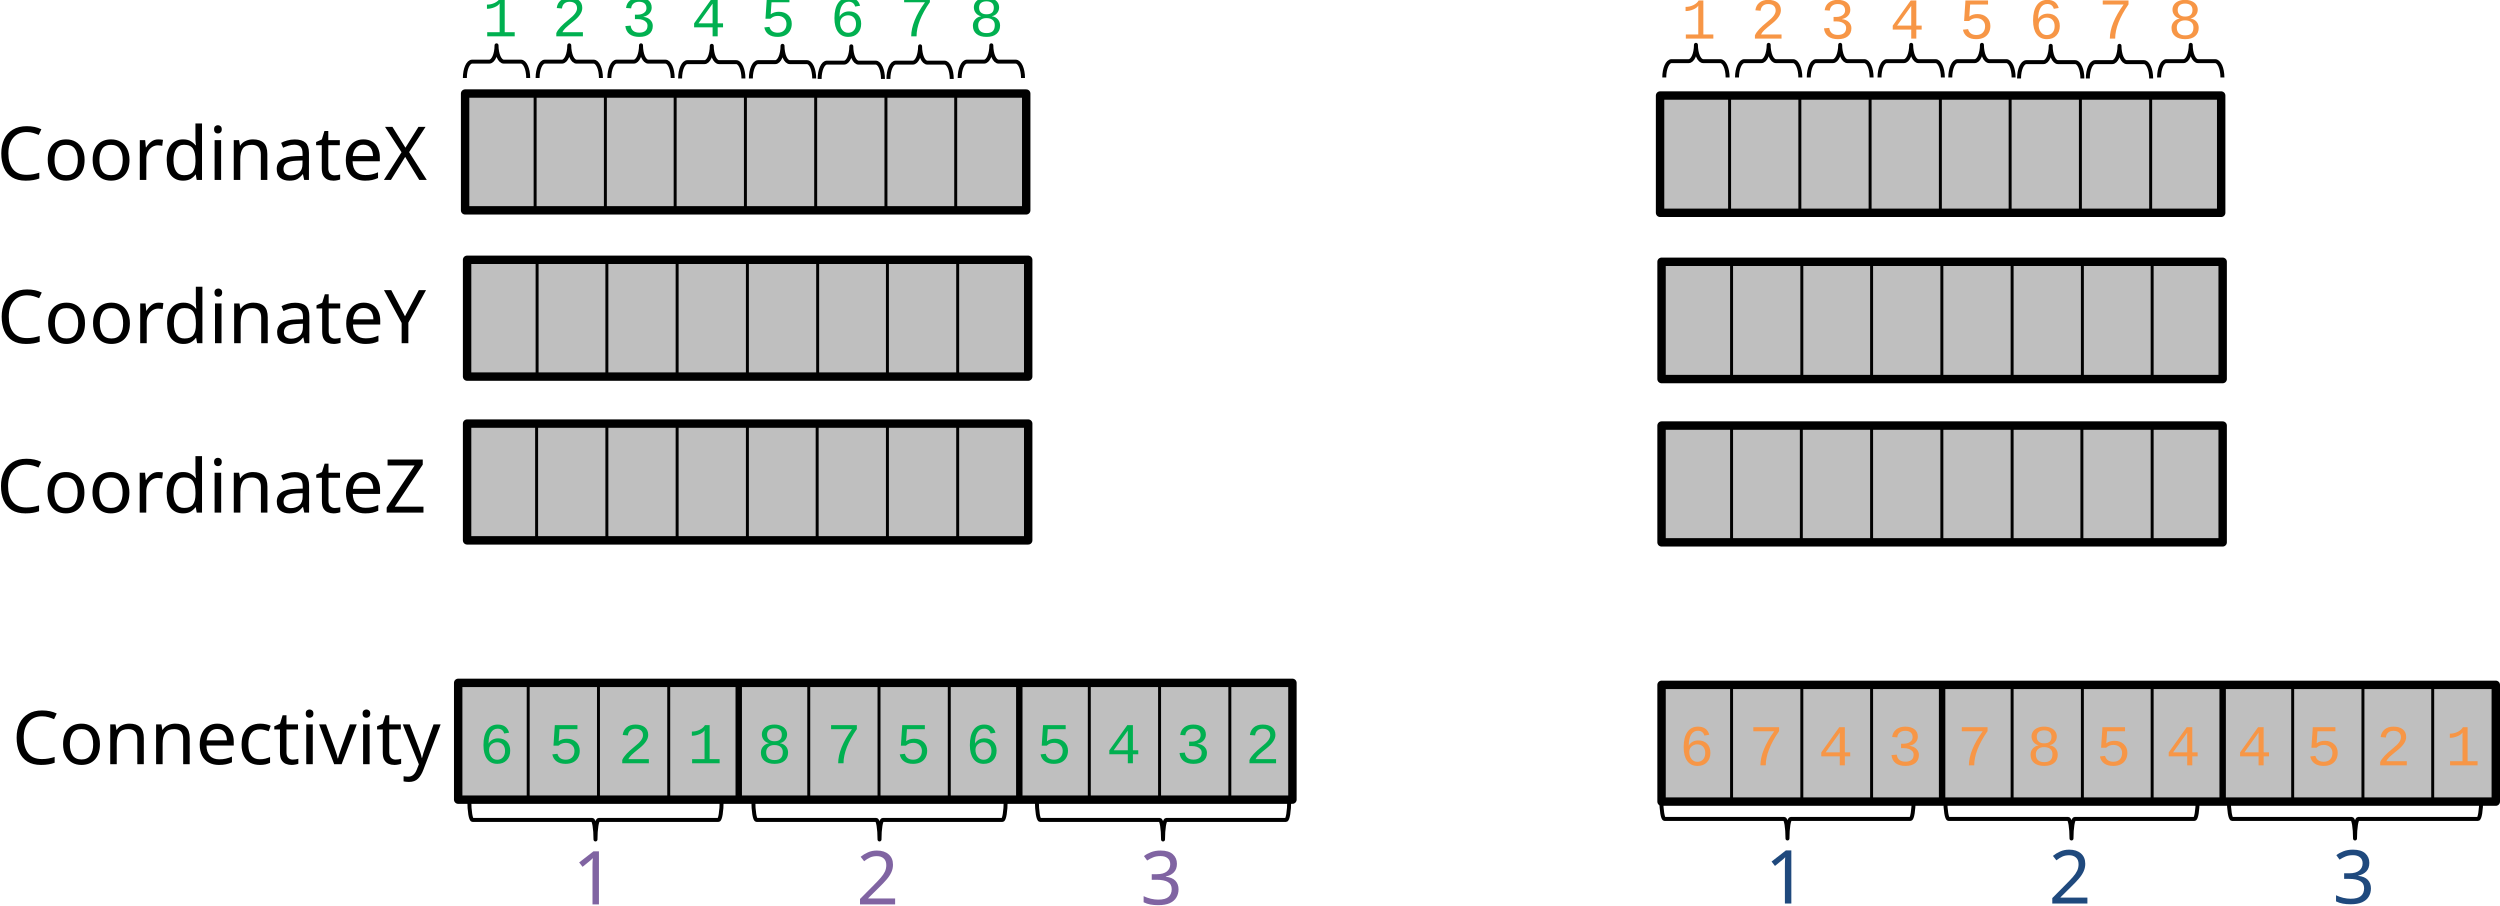
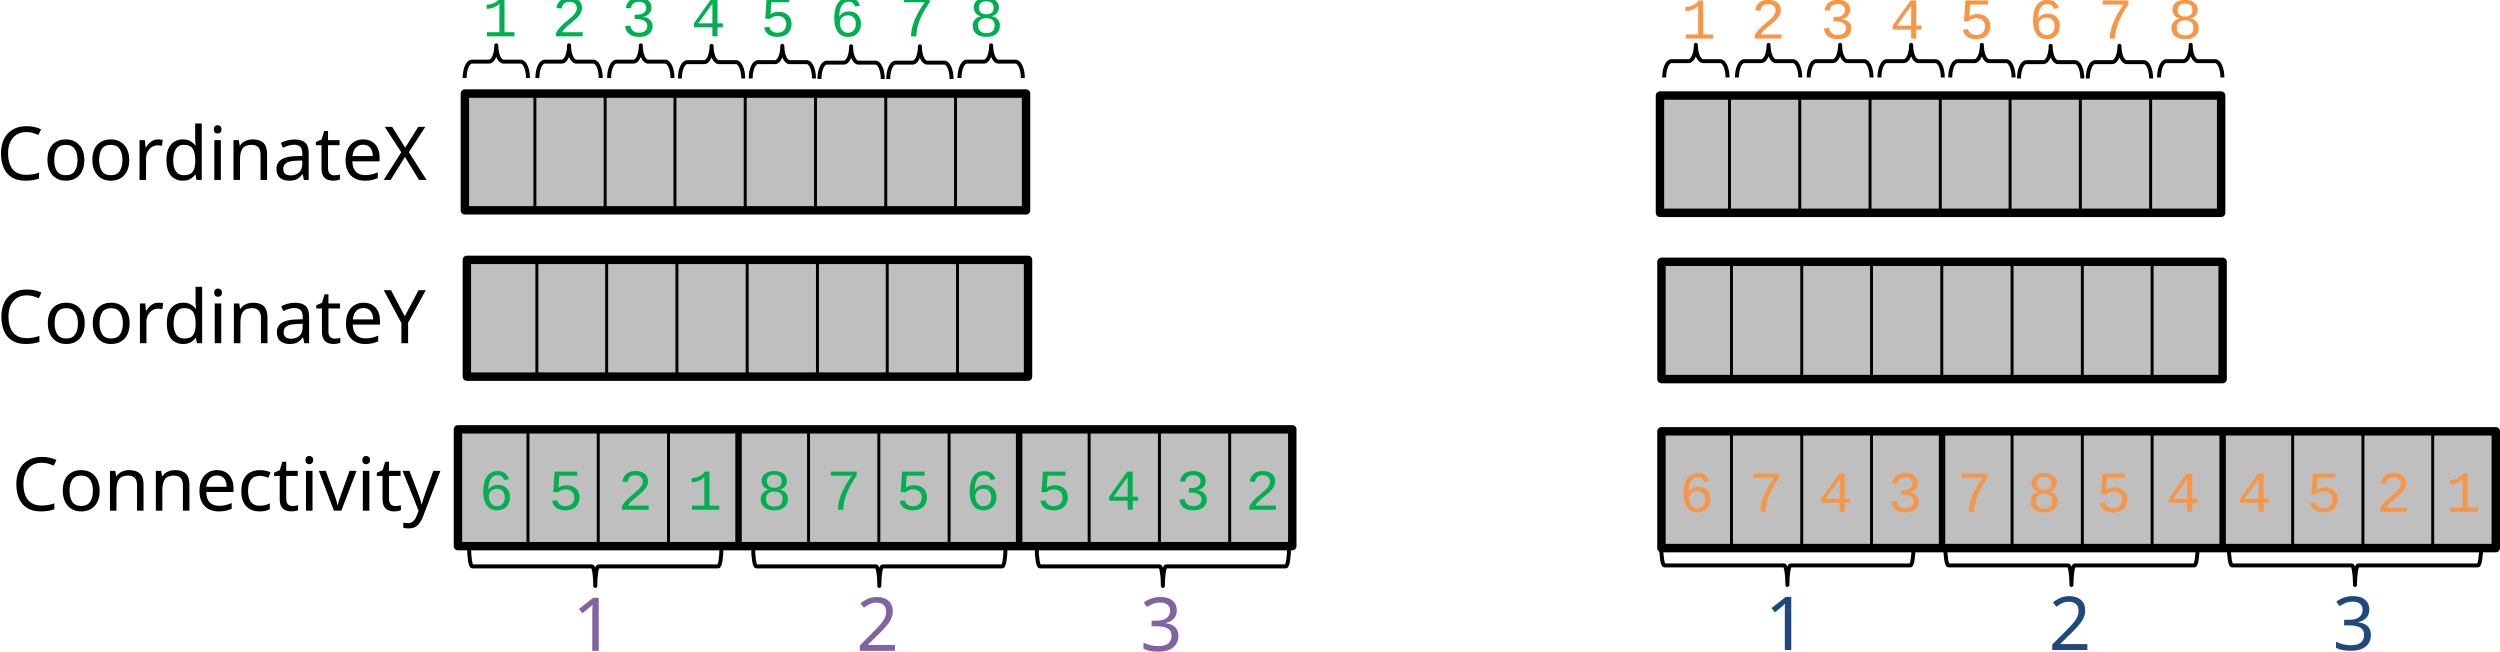
- <svg xmlns="http://www.w3.org/2000/svg" version="1.1" id="svg2" xml:space="preserve" width="808.398" height="292.667" viewBox="0 0 808.398 292.667">
+ <svg xmlns="http://www.w3.org/2000/svg" version="1.1" id="svg2" xml:space="preserve" width="808.303" height="210.667" viewBox="0 0 808.303 210.667">
  <defs id="defs6">
    <clipPath clipPathUnits="userSpaceOnUse" id="clipPath18">
      <path d="M 0,1.2207e-4 H 720 V 540 H 0 Z" id="path16" style="clip-rule:evenodd" />
    </clipPath>
    <clipPath clipPathUnits="userSpaceOnUse" id="clipPath74">
      <path d="M 1.0729e-5,0 H 720 V 540 H 1.0729e-5 Z" id="path72" style="clip-rule:evenodd" />
    </clipPath>
    <clipPath clipPathUnits="userSpaceOnUse" id="clipPath86">
      <path d="M 1.0729e-5,0 H 720 V 540 H 1.0729e-5 Z" id="path84" style="clip-rule:evenodd" />
    </clipPath>
    <clipPath clipPathUnits="userSpaceOnUse" id="clipPath98">
      <path d="M 1.0729e-5,0 H 720 V 540 H 1.0729e-5 Z" id="path96" style="clip-rule:evenodd" />
    </clipPath>
    <clipPath clipPathUnits="userSpaceOnUse" id="clipPath110">
      <path d="M 1.0729e-5,0 H 720 V 540 H 1.0729e-5 Z" id="path108" style="clip-rule:evenodd" />
    </clipPath>
    <clipPath clipPathUnits="userSpaceOnUse" id="clipPath248">
      <path d="M -3.49e-6,540 H 720 V 0 H -2.3175e-5" id="path246" style="clip-rule:evenodd" />
    </clipPath>
    <clipPath clipPathUnits="userSpaceOnUse" id="clipPath258">
      <path d="M 6.741e-6,540 H 720 V 0 H -1.2944e-5" id="path256" style="clip-rule:evenodd" />
    </clipPath>
    <clipPath clipPathUnits="userSpaceOnUse" id="clipPath268">
      <path d="M 6.587e-6,540 H 720 V 0 H -1.3098e-5" id="path266" style="clip-rule:evenodd" />
    </clipPath>
    <clipPath clipPathUnits="userSpaceOnUse" id="clipPath278">
      <path d="M 1.0729e-5,0 H 720 V 540 H 1.0729e-5 Z" id="path276" style="clip-rule:evenodd" />
    </clipPath>
    <clipPath clipPathUnits="userSpaceOnUse" id="clipPath290">
      <path d="M 1.0729e-5,0 H 720 V 540 H 1.0729e-5 Z" id="path288" style="clip-rule:evenodd" />
    </clipPath>
    <clipPath clipPathUnits="userSpaceOnUse" id="clipPath302">
      <path d="M 1.0729e-5,0 H 720 V 540 H 1.0729e-5 Z" id="path300" style="clip-rule:evenodd" />
    </clipPath>
    <clipPath clipPathUnits="userSpaceOnUse" id="clipPath314">
      <path d="M 2.0787e-5,540 H 720 V 0 H -1.8583e-5" id="path312" style="clip-rule:evenodd" />
    </clipPath>
    <clipPath clipPathUnits="userSpaceOnUse" id="clipPath324">
      <path d="M -3.0016e-5,540 H 720 V 0 H -6.9386e-5" id="path322" style="clip-rule:evenodd" />
    </clipPath>
    <clipPath clipPathUnits="userSpaceOnUse" id="clipPath334">
      <path d="M -1.4912e-5,540 H 720 V 0 H -5.4282e-5" id="path332" style="clip-rule:evenodd" />
    </clipPath>
    <clipPath clipPathUnits="userSpaceOnUse" id="clipPath344">
      <path d="M 1.0729e-5,0 H 720 V 540 H 1.0729e-5 Z" id="path342" style="clip-rule:evenodd" />
    </clipPath>
    <clipPath clipPathUnits="userSpaceOnUse" id="clipPath356">
      <path d="M 1.0729e-5,0 H 720 V 540 H 1.0729e-5 Z" id="path354" style="clip-rule:evenodd" />
    </clipPath>
    <clipPath clipPathUnits="userSpaceOnUse" id="clipPath368">
      <path d="M 1.0729e-5,0 H 720 V 540 H 1.0729e-5 Z" id="path366" style="clip-rule:evenodd" />
    </clipPath>
    <clipPath clipPathUnits="userSpaceOnUse" id="clipPath380">
      <path d="M 1.0729e-5,0 H 720 V 540 H 1.0729e-5 Z" id="path378" style="clip-rule:evenodd" />
    </clipPath>
    <clipPath clipPathUnits="userSpaceOnUse" id="clipPath392">
      <path d="M -5.405e-6,540 H 720 V 1.2207e-4 H -2.509e-5" id="path390" style="clip-rule:evenodd" />
    </clipPath>
    <clipPath clipPathUnits="userSpaceOnUse" id="clipPath402">
      <path d="M -4.646e-6,540 H 720 V 1.2207e-4 H -2.4331e-5" id="path400" style="clip-rule:evenodd" />
    </clipPath>
    <clipPath clipPathUnits="userSpaceOnUse" id="clipPath412">
      <path d="M 5.86e-6,540 H 720 V 1.2207e-4 H -1.3825e-5" id="path410" style="clip-rule:evenodd" />
    </clipPath>
    <clipPath clipPathUnits="userSpaceOnUse" id="clipPath422">
      <path d="M 1.0855e-5,540 H 720 V 1.2207e-4 H -8.83e-6" id="path420" style="clip-rule:evenodd" />
    </clipPath>
    <clipPath clipPathUnits="userSpaceOnUse" id="clipPath432">
      <path d="M 5.91e-7,540 H 720 V 1.2207e-4 H -1.9094e-5" id="path430" style="clip-rule:evenodd" />
    </clipPath>
    <clipPath clipPathUnits="userSpaceOnUse" id="clipPath442">
      <path d="M 9.821e-6,540 H 720 V 1.2207e-4 H -9.864e-6" id="path440" style="clip-rule:evenodd" />
    </clipPath>
    <clipPath clipPathUnits="userSpaceOnUse" id="clipPath452">
      <path d="M 3.792e-6,540 H 720 V 1.2207e-4 H -1.5894e-5" id="path450" style="clip-rule:evenodd" />
    </clipPath>
    <clipPath clipPathUnits="userSpaceOnUse" id="clipPath462">
      <path d="M 3.913e-6,540 H 720 V 1.2207e-4 H -1.5772e-5" id="path460" style="clip-rule:evenodd" />
    </clipPath>
    <clipPath clipPathUnits="userSpaceOnUse" id="clipPath472">
      <path d="M 2.2064e-5,540 H 720 V 1.2207e-4 H -1.7306e-5" id="path470" style="clip-rule:evenodd" />
    </clipPath>
    <clipPath clipPathUnits="userSpaceOnUse" id="clipPath482">
      <path d="M 7.565e-6,540 H 720 V 1.2207e-4 H -3.1805e-5" id="path480" style="clip-rule:evenodd" />
    </clipPath>
    <clipPath clipPathUnits="userSpaceOnUse" id="clipPath492">
      <path d="M 2.812e-6,540 H 720 V 1.2207e-4 H -3.6558e-5" id="path490" style="clip-rule:evenodd" />
    </clipPath>
    <clipPath clipPathUnits="userSpaceOnUse" id="clipPath502">
      <path d="M 7.807e-6,540 H 720 V 1.2207e-4 H -3.1563e-5" id="path500" style="clip-rule:evenodd" />
    </clipPath>
    <clipPath clipPathUnits="userSpaceOnUse" id="clipPath512">
      <path d="M -1.7716e-5,540 H 720 V 1.2207e-4 H -5.7086e-5" id="path510" style="clip-rule:evenodd" />
    </clipPath>
    <clipPath clipPathUnits="userSpaceOnUse" id="clipPath522">
      <path d="M -2.3745e-5,540 H 720 V 1.2207e-4 H -6.3115e-5" id="path520" style="clip-rule:evenodd" />
    </clipPath>
    <clipPath clipPathUnits="userSpaceOnUse" id="clipPath532">
      <path d="M -2.9774e-5,540 H 720 V 1.2207e-4 H -6.9144e-5" id="path530" style="clip-rule:evenodd" />
    </clipPath>
    <clipPath clipPathUnits="userSpaceOnUse" id="clipPath542">
      <path d="M 8.64e-7,540 H 720 V 1.2207e-4 H -3.8506e-5" id="path540" style="clip-rule:evenodd" />
    </clipPath>
    <clipPath clipPathUnits="userSpaceOnUse" id="clipPath552">
      <path d="M 1.0729e-5,0 H 720 V 540 H 1.0729e-5 Z" id="path550" style="clip-rule:evenodd" />
    </clipPath>
    <clipPath clipPathUnits="userSpaceOnUse" id="clipPath564">
      <path d="M 1.0729e-5,0 H 720 V 540 H 1.0729e-5 Z" id="path562" style="clip-rule:evenodd" />
    </clipPath>
    <clipPath clipPathUnits="userSpaceOnUse" id="clipPath576">
      <path d="M 1.0729e-5,0 H 720 V 540 H 1.0729e-5 Z" id="path574" style="clip-rule:evenodd" />
    </clipPath>
    <clipPath clipPathUnits="userSpaceOnUse" id="clipPath588">
      <path d="M 1.0729e-5,0 H 720 V 540 H 1.0729e-5 Z" id="path586" style="clip-rule:evenodd" />
    </clipPath>
    <clipPath clipPathUnits="userSpaceOnUse" id="clipPath600">
      <path d="M 1.0729e-5,0 H 720 V 540 H 1.0729e-5 Z" id="path598" style="clip-rule:evenodd" />
    </clipPath>
  </defs>
-   <g id="g10" transform="matrix(1.333333,0,0,-1.333333,-71.28223,369.0524)">
+   <g id="g10" transform="matrix(1.333333,0,0,-1.333333,-71.37672,369.0524)">
    <path d="M 166.26,225.78 H 302.34 V 254.1 H 166.26 Z" style="fill:#bfbfbf;fill-opacity:1;fill-rule:evenodd;stroke:none" id="path22" />
    <path d="M 166.26,225.78 H 302.34 V 254.1 H 166.26 Z" style="fill:none;stroke:#000000;stroke-width:2.04;stroke-linecap:butt;stroke-linejoin:round;stroke-miterlimit:10;stroke-dasharray:none;stroke-opacity:1" id="path24" />
    <path d="M 183.24,254.16 V 225.81" style="fill:none;stroke:#000000;stroke-width:0.72;stroke-linecap:butt;stroke-linejoin:round;stroke-miterlimit:10;stroke-dasharray:none;stroke-opacity:1" id="path26" />
    <path d="M 200.28,254.16 V 225.81" style="fill:none;stroke:#000000;stroke-width:0.72;stroke-linecap:butt;stroke-linejoin:round;stroke-miterlimit:10;stroke-dasharray:none;stroke-opacity:1" id="path28" />
    <path d="M 217.2,254.16 V 225.81" style="fill:none;stroke:#000000;stroke-width:0.72;stroke-linecap:butt;stroke-linejoin:round;stroke-miterlimit:10;stroke-dasharray:none;stroke-opacity:1" id="path30" />
    <path d="M 234.24,254.16 V 225.81" style="fill:none;stroke:#000000;stroke-width:0.72;stroke-linecap:butt;stroke-linejoin:round;stroke-miterlimit:10;stroke-dasharray:none;stroke-opacity:1" id="path32" />
    <path d="M 251.28,254.16 V 225.81" style="fill:none;stroke:#000000;stroke-width:0.72;stroke-linecap:butt;stroke-linejoin:round;stroke-miterlimit:10;stroke-dasharray:none;stroke-opacity:1" id="path34" />
    <path d="M 268.32,254.16 V 225.81" style="fill:none;stroke:#000000;stroke-width:0.72;stroke-linecap:butt;stroke-linejoin:round;stroke-miterlimit:10;stroke-dasharray:none;stroke-opacity:1" id="path36" />
    <path d="M 285.24,254.16 V 225.81" style="fill:none;stroke:#000000;stroke-width:0.72;stroke-linecap:butt;stroke-linejoin:round;stroke-miterlimit:10;stroke-dasharray:none;stroke-opacity:1" id="path38" />
    <path d="M 302.28,254.16 V 225.81" style="fill:none;stroke:#000000;stroke-width:0.72;stroke-linecap:butt;stroke-linejoin:round;stroke-miterlimit:10;stroke-dasharray:none;stroke-opacity:1" id="path40" />
-     <path d="M 164.58,82.86 H 366.9 v 28.32 H 164.58 Z" style="fill:#bfbfbf;fill-opacity:1;fill-rule:evenodd;stroke:none" id="path42" />
-     <path d="M 164.58,82.86 H 366.9 v 28.32 H 164.58 Z" style="fill:none;stroke:#000000;stroke-width:2.04;stroke-linecap:butt;stroke-linejoin:round;stroke-miterlimit:10;stroke-dasharray:none;stroke-opacity:1" id="path44" />
-     <path d="M 181.56,111.24 V 82.89" style="fill:none;stroke:#000000;stroke-width:0.72;stroke-linecap:butt;stroke-linejoin:round;stroke-miterlimit:10;stroke-dasharray:none;stroke-opacity:1" id="path46" />
-     <path d="M 198.6,111.24 V 82.89" style="fill:none;stroke:#000000;stroke-width:0.72;stroke-linecap:butt;stroke-linejoin:round;stroke-miterlimit:10;stroke-dasharray:none;stroke-opacity:1" id="path48" />
-     <path d="M 215.64,111.24 V 82.89" style="fill:none;stroke:#000000;stroke-width:0.72;stroke-linecap:butt;stroke-linejoin:round;stroke-miterlimit:10;stroke-dasharray:none;stroke-opacity:1" id="path50" />
-     <path d="M 232.62,111.18 V 82.83" style="fill:none;stroke:#000000;stroke-width:1.56;stroke-linecap:butt;stroke-linejoin:round;stroke-miterlimit:10;stroke-dasharray:none;stroke-opacity:1" id="path52" />
-     <path d="M 249.6,111.24 V 82.89" style="fill:none;stroke:#000000;stroke-width:0.72;stroke-linecap:butt;stroke-linejoin:round;stroke-miterlimit:10;stroke-dasharray:none;stroke-opacity:1" id="path54" />
-     <path d="M 266.64,111.24 V 82.89" style="fill:none;stroke:#000000;stroke-width:0.72;stroke-linecap:butt;stroke-linejoin:round;stroke-miterlimit:10;stroke-dasharray:none;stroke-opacity:1" id="path56" />
-     <path d="M 283.68,111.24 V 82.89" style="fill:none;stroke:#000000;stroke-width:0.72;stroke-linecap:butt;stroke-linejoin:round;stroke-miterlimit:10;stroke-dasharray:none;stroke-opacity:1" id="path58" />
-     <path d="M 300.66,111.18 V 82.83" style="fill:none;stroke:#000000;stroke-width:1.56;stroke-linecap:butt;stroke-linejoin:round;stroke-miterlimit:10;stroke-dasharray:none;stroke-opacity:1" id="path60" />
-     <path d="M 317.64,111.24 V 82.89" style="fill:none;stroke:#000000;stroke-width:0.72;stroke-linecap:butt;stroke-linejoin:round;stroke-miterlimit:10;stroke-dasharray:none;stroke-opacity:1" id="path62" />
-     <path d="M 334.68,111.24 V 82.89" style="fill:none;stroke:#000000;stroke-width:0.72;stroke-linecap:butt;stroke-linejoin:round;stroke-miterlimit:10;stroke-dasharray:none;stroke-opacity:1" id="path64" />
-     <path d="M 351.72,111.24 V 82.89" style="fill:none;stroke:#000000;stroke-width:0.72;stroke-linecap:butt;stroke-linejoin:round;stroke-miterlimit:10;stroke-dasharray:none;stroke-opacity:1" id="path66" />
+     <path d="M 164.58,144.36 H 366.9 v 28.32 H 164.58 Z" style="fill:#bfbfbf;fill-opacity:1;fill-rule:evenodd;stroke:none" id="path42" />
+     <path d="M 164.58,144.36 H 366.9 v 28.32 H 164.58 Z" style="fill:none;stroke:#000000;stroke-width:2.04;stroke-linecap:butt;stroke-linejoin:round;stroke-miterlimit:10;stroke-dasharray:none;stroke-opacity:1" id="path44" />
+     <path d="M 181.56,172.74 V 144.39" style="fill:none;stroke:#000000;stroke-width:0.72;stroke-linecap:butt;stroke-linejoin:round;stroke-miterlimit:10;stroke-dasharray:none;stroke-opacity:1" id="path46" />
+     <path d="M 198.6,172.74 V 144.39" style="fill:none;stroke:#000000;stroke-width:0.72;stroke-linecap:butt;stroke-linejoin:round;stroke-miterlimit:10;stroke-dasharray:none;stroke-opacity:1" id="path48" />
+     <path d="M 215.64,172.74 V 144.39" style="fill:none;stroke:#000000;stroke-width:0.72;stroke-linecap:butt;stroke-linejoin:round;stroke-miterlimit:10;stroke-dasharray:none;stroke-opacity:1" id="path50" />
+     <path d="M 232.62,172.68 V 144.33" style="fill:none;stroke:#000000;stroke-width:1.56;stroke-linecap:butt;stroke-linejoin:round;stroke-miterlimit:10;stroke-dasharray:none;stroke-opacity:1" id="path52" />
+     <path d="M 249.6,172.74 V 144.39" style="fill:none;stroke:#000000;stroke-width:0.72;stroke-linecap:butt;stroke-linejoin:round;stroke-miterlimit:10;stroke-dasharray:none;stroke-opacity:1" id="path54" />
+     <path d="M 266.64,172.74 V 144.39" style="fill:none;stroke:#000000;stroke-width:0.72;stroke-linecap:butt;stroke-linejoin:round;stroke-miterlimit:10;stroke-dasharray:none;stroke-opacity:1" id="path56" />
+     <path d="M 283.68,172.74 V 144.39" style="fill:none;stroke:#000000;stroke-width:0.72;stroke-linecap:butt;stroke-linejoin:round;stroke-miterlimit:10;stroke-dasharray:none;stroke-opacity:1" id="path58" />
+     <path d="M 300.66,172.68 V 144.33" style="fill:none;stroke:#000000;stroke-width:1.56;stroke-linecap:butt;stroke-linejoin:round;stroke-miterlimit:10;stroke-dasharray:none;stroke-opacity:1" id="path60" />
+     <path d="M 317.64,172.74 V 144.39" style="fill:none;stroke:#000000;stroke-width:0.72;stroke-linecap:butt;stroke-linejoin:round;stroke-miterlimit:10;stroke-dasharray:none;stroke-opacity:1" id="path62" />
+     <path d="M 334.68,172.74 V 144.39" style="fill:none;stroke:#000000;stroke-width:0.72;stroke-linecap:butt;stroke-linejoin:round;stroke-miterlimit:10;stroke-dasharray:none;stroke-opacity:1" id="path64" />
+     <path d="M 351.72,172.74 V 144.39" style="fill:none;stroke:#000000;stroke-width:0.72;stroke-linecap:butt;stroke-linejoin:round;stroke-miterlimit:10;stroke-dasharray:none;stroke-opacity:1" id="path66" />
    <g id="g68">
      <g id="g70" clip-path="url(#clipPath74)">
-         <text transform="matrix(1,0,0,-1,52.68,233.16)" style="font-variant:normal;font-weight:normal;font-size:18px;font-family:Calibri;-inkscape-font-specification:Calibri;writing-mode:lr-tb;fill:#000000;fill-opacity:1;fill-rule:nonzero;stroke:none" id="text78">
+         <text transform="matrix(1,0,0,-1,52.68,233.16)" style="font-variant:normal;font-weight:normal;font-size:18px;font-family:Calibri;-inkscape-font-specification:Calibri;writing-mode:lr-tb;fill:#000000;fill-opacity:1;fill-rule:nonzero;stroke:none" id="text78" y="0">
          <tspan x="0 9.594 19.08 28.566 34.56 44.01 48.15 57.6 66.114 71.874 80.838" y="0" id="tspan76">CoordinateX</tspan>
        </text>
      </g>
    </g>
    <g id="g80">
      <g id="g82" clip-path="url(#clipPath86)">
-         <text transform="matrix(1,0,0,-1,52.776,193.56)" style="font-variant:normal;font-weight:normal;font-size:18px;font-family:Calibri;-inkscape-font-specification:Calibri;writing-mode:lr-tb;fill:#000000;fill-opacity:1;fill-rule:nonzero;stroke:none" id="text90">
+         <text transform="matrix(1,0,0,-1,52.776,193.56)" style="font-variant:normal;font-weight:normal;font-size:18px;font-family:Calibri;-inkscape-font-specification:Calibri;writing-mode:lr-tb;fill:#000000;fill-opacity:1;fill-rule:nonzero;stroke:none" id="text90" y="0">
          <tspan x="0 9.594 19.08 28.566 34.56 44.01 48.15 57.6 66.114 71.874 80.838" y="0" id="tspan88">CoordinateY</tspan>
        </text>
      </g>
    </g>
-     <g id="g92">
-       <g id="g94" clip-path="url(#clipPath98)">
-         <text transform="matrix(1,0,0,-1,52.608,152.47)" style="font-variant:normal;font-weight:normal;font-size:18.024px;font-family:Calibri;-inkscape-font-specification:Calibri;writing-mode:lr-tb;fill:#000000;fill-opacity:1;fill-rule:nonzero;stroke:none" id="text102">
-           <tspan x="0 9.607 19.105 28.604 34.552 44.015 48.16 57.623 66.112 71.88 80.856" y="0" id="tspan100">CoordinateZ</tspan>
-         </text>
-       </g>
-     </g>
-     <g id="g104">
+     <g id="g104" transform="translate(0,61.5)">
      <g id="g106" clip-path="url(#clipPath110)">
-         <text transform="matrix(1,0,0,-1,56.4,91.464)" style="font-variant:normal;font-weight:normal;font-size:18px;font-family:Calibri;-inkscape-font-specification:Calibri;writing-mode:lr-tb;fill:#000000;fill-opacity:1;fill-rule:nonzero;stroke:none" id="text114">
+         <text transform="matrix(1,0,0,-1,56.4,91.464)" style="font-variant:normal;font-weight:normal;font-size:18px;font-family:Calibri;-inkscape-font-specification:Calibri;writing-mode:lr-tb;fill:#000000;fill-opacity:1;fill-rule:nonzero;stroke:none" id="text114" y="0">
          <tspan x="0 9.594 19.08 28.62 38.106 47.106 54.666 60.696 64.746 72.882 77.022 82.98" y="0" id="tspan112">Connectivity</tspan>
        </text>
      </g>
    </g>
    <path d="m 456.06,225.18 h 136.08 v 28.44 H 456.06 Z" style="fill:#bfbfbf;fill-opacity:1;fill-rule:evenodd;stroke:none" id="path116" />
    <path d="m 456.06,225.18 h 136.08 v 28.44 H 456.06 Z" style="fill:none;stroke:#000000;stroke-width:2.04;stroke-linecap:butt;stroke-linejoin:round;stroke-miterlimit:10;stroke-dasharray:none;stroke-opacity:1" id="path118" />
    <path d="M 472.92,253.68 V 225.33" style="fill:none;stroke:#000000;stroke-width:0.72;stroke-linecap:butt;stroke-linejoin:round;stroke-miterlimit:10;stroke-dasharray:none;stroke-opacity:1" id="path120" />
    <path d="M 489.96,253.68 V 225.33" style="fill:none;stroke:#000000;stroke-width:0.72;stroke-linecap:butt;stroke-linejoin:round;stroke-miterlimit:10;stroke-dasharray:none;stroke-opacity:1" id="path122" />
    <path d="M 507,253.68 V 225.33" style="fill:none;stroke:#000000;stroke-width:0.72;stroke-linecap:butt;stroke-linejoin:round;stroke-miterlimit:10;stroke-dasharray:none;stroke-opacity:1" id="path124" />
    <path d="M 524.04,253.68 V 225.33" style="fill:none;stroke:#000000;stroke-width:0.72;stroke-linecap:butt;stroke-linejoin:round;stroke-miterlimit:10;stroke-dasharray:none;stroke-opacity:1" id="path126" />
    <path d="M 540.96,253.68 V 225.33" style="fill:none;stroke:#000000;stroke-width:0.72;stroke-linecap:butt;stroke-linejoin:round;stroke-miterlimit:10;stroke-dasharray:none;stroke-opacity:1" id="path128" />
    <path d="M 558,253.68 V 225.33" style="fill:none;stroke:#000000;stroke-width:0.72;stroke-linecap:butt;stroke-linejoin:round;stroke-miterlimit:10;stroke-dasharray:none;stroke-opacity:1" id="path130" />
    <path d="M 575.04,253.68 V 225.33" style="fill:none;stroke:#000000;stroke-width:0.72;stroke-linecap:butt;stroke-linejoin:round;stroke-miterlimit:10;stroke-dasharray:none;stroke-opacity:1" id="path132" />
    <path d="M 592.08,253.68 V 225.33" style="fill:none;stroke:#000000;stroke-width:0.72;stroke-linecap:butt;stroke-linejoin:round;stroke-miterlimit:10;stroke-dasharray:none;stroke-opacity:1" id="path134" />
    <path d="m 166.74,185.46 h 136.08 v 28.32 H 166.74 Z" style="fill:#bfbfbf;fill-opacity:1;fill-rule:evenodd;stroke:none" id="path136" />
    <path d="m 166.74,185.46 h 136.08 v 28.32 H 166.74 Z" style="fill:none;stroke:#000000;stroke-width:2.04;stroke-linecap:butt;stroke-linejoin:round;stroke-miterlimit:10;stroke-dasharray:none;stroke-opacity:1" id="path138" />
    <path d="M 183.72,213.84 V 185.49" style="fill:none;stroke:#000000;stroke-width:0.72;stroke-linecap:butt;stroke-linejoin:round;stroke-miterlimit:10;stroke-dasharray:none;stroke-opacity:1" id="path140" />
    <path d="M 200.64,213.84 V 185.49" style="fill:none;stroke:#000000;stroke-width:0.72;stroke-linecap:butt;stroke-linejoin:round;stroke-miterlimit:10;stroke-dasharray:none;stroke-opacity:1" id="path142" />
    <path d="M 217.68,213.84 V 185.49" style="fill:none;stroke:#000000;stroke-width:0.72;stroke-linecap:butt;stroke-linejoin:round;stroke-miterlimit:10;stroke-dasharray:none;stroke-opacity:1" id="path144" />
    <path d="M 234.72,213.84 V 185.49" style="fill:none;stroke:#000000;stroke-width:0.72;stroke-linecap:butt;stroke-linejoin:round;stroke-miterlimit:10;stroke-dasharray:none;stroke-opacity:1" id="path146" />
    <path d="M 251.76,213.84 V 185.49" style="fill:none;stroke:#000000;stroke-width:0.72;stroke-linecap:butt;stroke-linejoin:round;stroke-miterlimit:10;stroke-dasharray:none;stroke-opacity:1" id="path148" />
    <path d="M 268.68,213.84 V 185.49" style="fill:none;stroke:#000000;stroke-width:0.72;stroke-linecap:butt;stroke-linejoin:round;stroke-miterlimit:10;stroke-dasharray:none;stroke-opacity:1" id="path150" />
    <path d="M 285.72,213.84 V 185.49" style="fill:none;stroke:#000000;stroke-width:0.72;stroke-linecap:butt;stroke-linejoin:round;stroke-miterlimit:10;stroke-dasharray:none;stroke-opacity:1" id="path152" />
    <path d="M 302.76,213.84 V 185.49" style="fill:none;stroke:#000000;stroke-width:0.72;stroke-linecap:butt;stroke-linejoin:round;stroke-miterlimit:10;stroke-dasharray:none;stroke-opacity:1" id="path154" />
    <path d="M 456.42,184.86 H 592.5 V 213.3 H 456.42 Z" style="fill:#bfbfbf;fill-opacity:1;fill-rule:evenodd;stroke:none" id="path156" />
    <path d="M 456.42,184.86 H 592.5 V 213.3 H 456.42 Z" style="fill:none;stroke:#000000;stroke-width:2.04;stroke-linecap:butt;stroke-linejoin:round;stroke-miterlimit:10;stroke-dasharray:none;stroke-opacity:1" id="path158" />
    <path d="M 473.4,213.36 V 185.01" style="fill:none;stroke:#000000;stroke-width:0.72;stroke-linecap:butt;stroke-linejoin:round;stroke-miterlimit:10;stroke-dasharray:none;stroke-opacity:1" id="path160" />
    <path d="M 490.44,213.36 V 185.01" style="fill:none;stroke:#000000;stroke-width:0.72;stroke-linecap:butt;stroke-linejoin:round;stroke-miterlimit:10;stroke-dasharray:none;stroke-opacity:1" id="path162" />
    <path d="M 507.36,213.36 V 185.01" style="fill:none;stroke:#000000;stroke-width:0.72;stroke-linecap:butt;stroke-linejoin:round;stroke-miterlimit:10;stroke-dasharray:none;stroke-opacity:1" id="path164" />
    <path d="M 524.4,213.36 V 185.01" style="fill:none;stroke:#000000;stroke-width:0.72;stroke-linecap:butt;stroke-linejoin:round;stroke-miterlimit:10;stroke-dasharray:none;stroke-opacity:1" id="path166" />
    <path d="M 541.44,213.36 V 185.01" style="fill:none;stroke:#000000;stroke-width:0.72;stroke-linecap:butt;stroke-linejoin:round;stroke-miterlimit:10;stroke-dasharray:none;stroke-opacity:1" id="path168" />
    <path d="M 558.48,213.36 V 185.01" style="fill:none;stroke:#000000;stroke-width:0.72;stroke-linecap:butt;stroke-linejoin:round;stroke-miterlimit:10;stroke-dasharray:none;stroke-opacity:1" id="path170" />
    <path d="M 575.4,213.36 V 185.01" style="fill:none;stroke:#000000;stroke-width:0.72;stroke-linecap:butt;stroke-linejoin:round;stroke-miterlimit:10;stroke-dasharray:none;stroke-opacity:1" id="path172" />
    <path d="M 592.44,213.36 V 185.01" style="fill:none;stroke:#000000;stroke-width:0.72;stroke-linecap:butt;stroke-linejoin:round;stroke-miterlimit:10;stroke-dasharray:none;stroke-opacity:1" id="path174" />
-     <path d="m 166.74,145.74 h 136.08 v 28.32 H 166.74 Z" style="fill:#bfbfbf;fill-opacity:1;fill-rule:evenodd;stroke:none" id="path176" />
-     <path d="m 166.74,145.74 h 136.08 v 28.32 H 166.74 Z" style="fill:none;stroke:#000000;stroke-width:2.04;stroke-linecap:butt;stroke-linejoin:round;stroke-miterlimit:10;stroke-dasharray:none;stroke-opacity:1" id="path178" />
-     <path d="M 183.6,174.12 V 145.77" style="fill:none;stroke:#000000;stroke-width:0.72;stroke-linecap:butt;stroke-linejoin:round;stroke-miterlimit:10;stroke-dasharray:none;stroke-opacity:1" id="path180" />
-     <path d="M 200.64,174.12 V 145.77" style="fill:none;stroke:#000000;stroke-width:0.72;stroke-linecap:butt;stroke-linejoin:round;stroke-miterlimit:10;stroke-dasharray:none;stroke-opacity:1" id="path182" />
-     <path d="M 217.68,174.12 V 145.77" style="fill:none;stroke:#000000;stroke-width:0.72;stroke-linecap:butt;stroke-linejoin:round;stroke-miterlimit:10;stroke-dasharray:none;stroke-opacity:1" id="path184" />
-     <path d="M 234.72,174.12 V 145.77" style="fill:none;stroke:#000000;stroke-width:0.72;stroke-linecap:butt;stroke-linejoin:round;stroke-miterlimit:10;stroke-dasharray:none;stroke-opacity:1" id="path186" />
-     <path d="M 251.64,174.12 V 145.77" style="fill:none;stroke:#000000;stroke-width:0.72;stroke-linecap:butt;stroke-linejoin:round;stroke-miterlimit:10;stroke-dasharray:none;stroke-opacity:1" id="path188" />
-     <path d="M 268.68,174.12 V 145.77" style="fill:none;stroke:#000000;stroke-width:0.72;stroke-linecap:butt;stroke-linejoin:round;stroke-miterlimit:10;stroke-dasharray:none;stroke-opacity:1" id="path190" />
-     <path d="M 285.72,174.12 V 145.77" style="fill:none;stroke:#000000;stroke-width:0.72;stroke-linecap:butt;stroke-linejoin:round;stroke-miterlimit:10;stroke-dasharray:none;stroke-opacity:1" id="path192" />
-     <path d="M 302.76,174.12 V 145.77" style="fill:none;stroke:#000000;stroke-width:0.72;stroke-linecap:butt;stroke-linejoin:round;stroke-miterlimit:10;stroke-dasharray:none;stroke-opacity:1" id="path194" />
-     <path d="M 456.42,145.26 H 592.5 v 28.32 H 456.42 Z" style="fill:#bfbfbf;fill-opacity:1;fill-rule:evenodd;stroke:none" id="path196" />
-     <path d="M 456.42,145.26 H 592.5 v 28.32 H 456.42 Z" style="fill:none;stroke:#000000;stroke-width:2.04;stroke-linecap:butt;stroke-linejoin:round;stroke-miterlimit:10;stroke-dasharray:none;stroke-opacity:1" id="path198" />
-     <path d="M 473.4,173.64 V 145.29" style="fill:none;stroke:#000000;stroke-width:0.72;stroke-linecap:butt;stroke-linejoin:round;stroke-miterlimit:10;stroke-dasharray:none;stroke-opacity:1" id="path200" />
-     <path d="M 490.32,173.64 V 145.29" style="fill:none;stroke:#000000;stroke-width:0.72;stroke-linecap:butt;stroke-linejoin:round;stroke-miterlimit:10;stroke-dasharray:none;stroke-opacity:1" id="path202" />
-     <path d="M 507.36,173.64 V 145.29" style="fill:none;stroke:#000000;stroke-width:0.72;stroke-linecap:butt;stroke-linejoin:round;stroke-miterlimit:10;stroke-dasharray:none;stroke-opacity:1" id="path204" />
-     <path d="M 524.4,173.64 V 145.29" style="fill:none;stroke:#000000;stroke-width:0.72;stroke-linecap:butt;stroke-linejoin:round;stroke-miterlimit:10;stroke-dasharray:none;stroke-opacity:1" id="path206" />
-     <path d="M 541.44,173.64 V 145.29" style="fill:none;stroke:#000000;stroke-width:0.72;stroke-linecap:butt;stroke-linejoin:round;stroke-miterlimit:10;stroke-dasharray:none;stroke-opacity:1" id="path208" />
-     <path d="M 558.36,173.64 V 145.29" style="fill:none;stroke:#000000;stroke-width:0.72;stroke-linecap:butt;stroke-linejoin:round;stroke-miterlimit:10;stroke-dasharray:none;stroke-opacity:1" id="path210" />
-     <path d="M 575.4,173.64 V 145.29" style="fill:none;stroke:#000000;stroke-width:0.72;stroke-linecap:butt;stroke-linejoin:round;stroke-miterlimit:10;stroke-dasharray:none;stroke-opacity:1" id="path212" />
-     <path d="M 592.44,173.64 V 145.29" style="fill:none;stroke:#000000;stroke-width:0.72;stroke-linecap:butt;stroke-linejoin:round;stroke-miterlimit:10;stroke-dasharray:none;stroke-opacity:1" id="path214" />
-     <path d="M 456.42,82.38 H 658.74 V 110.7 H 456.42 Z" style="fill:#bfbfbf;fill-opacity:1;fill-rule:evenodd;stroke:none" id="path216" />
-     <path d="M 456.42,82.38 H 658.74 V 110.7 H 456.42 Z" style="fill:none;stroke:#000000;stroke-width:2.04;stroke-linecap:butt;stroke-linejoin:round;stroke-miterlimit:10;stroke-dasharray:none;stroke-opacity:1" id="path218" />
-     <path d="M 473.4,110.76 V 82.41" style="fill:none;stroke:#000000;stroke-width:0.72;stroke-linecap:butt;stroke-linejoin:round;stroke-miterlimit:10;stroke-dasharray:none;stroke-opacity:1" id="path220" />
-     <path d="M 490.44,110.76 V 82.41" style="fill:none;stroke:#000000;stroke-width:0.72;stroke-linecap:butt;stroke-linejoin:round;stroke-miterlimit:10;stroke-dasharray:none;stroke-opacity:1" id="path222" />
-     <path d="M 507.36,110.76 V 82.41" style="fill:none;stroke:#000000;stroke-width:0.72;stroke-linecap:butt;stroke-linejoin:round;stroke-miterlimit:10;stroke-dasharray:none;stroke-opacity:1" id="path224" />
-     <path d="M 524.46,110.7 V 82.35" style="fill:none;stroke:#000000;stroke-width:1.56;stroke-linecap:butt;stroke-linejoin:round;stroke-miterlimit:10;stroke-dasharray:none;stroke-opacity:1" id="path226" />
-     <path d="M 541.44,110.76 V 82.41" style="fill:none;stroke:#000000;stroke-width:0.72;stroke-linecap:butt;stroke-linejoin:round;stroke-miterlimit:10;stroke-dasharray:none;stroke-opacity:1" id="path228" />
-     <path d="M 558.48,110.76 V 82.41" style="fill:none;stroke:#000000;stroke-width:0.72;stroke-linecap:butt;stroke-linejoin:round;stroke-miterlimit:10;stroke-dasharray:none;stroke-opacity:1" id="path230" />
-     <path d="M 575.4,110.76 V 82.41" style="fill:none;stroke:#000000;stroke-width:0.72;stroke-linecap:butt;stroke-linejoin:round;stroke-miterlimit:10;stroke-dasharray:none;stroke-opacity:1" id="path232" />
-     <path d="M 592.5,110.7 V 82.35" style="fill:none;stroke:#000000;stroke-width:1.56;stroke-linecap:butt;stroke-linejoin:round;stroke-miterlimit:10;stroke-dasharray:none;stroke-opacity:1" id="path234" />
-     <path d="M 609.48,110.76 V 82.41" style="fill:none;stroke:#000000;stroke-width:0.72;stroke-linecap:butt;stroke-linejoin:round;stroke-miterlimit:10;stroke-dasharray:none;stroke-opacity:1" id="path236" />
-     <path d="M 626.52,110.76 V 82.41" style="fill:none;stroke:#000000;stroke-width:0.72;stroke-linecap:butt;stroke-linejoin:round;stroke-miterlimit:10;stroke-dasharray:none;stroke-opacity:1" id="path238" />
-     <path d="M 643.44,110.76 V 82.41" style="fill:none;stroke:#000000;stroke-width:0.72;stroke-linecap:butt;stroke-linejoin:round;stroke-miterlimit:10;stroke-dasharray:none;stroke-opacity:1" id="path240" />
-     <g id="g242">
+     <path d="M 456.42,143.88 H 658.74 V 172.2 H 456.42 Z" style="fill:#bfbfbf;fill-opacity:1;fill-rule:evenodd;stroke:none" id="path216" />
+     <path d="M 456.42,143.88 H 658.74 V 172.2 H 456.42 Z" style="fill:none;stroke:#000000;stroke-width:2.04;stroke-linecap:butt;stroke-linejoin:round;stroke-miterlimit:10;stroke-dasharray:none;stroke-opacity:1" id="path218" />
+     <path d="M 473.4,172.26 V 143.91" style="fill:none;stroke:#000000;stroke-width:0.72;stroke-linecap:butt;stroke-linejoin:round;stroke-miterlimit:10;stroke-dasharray:none;stroke-opacity:1" id="path220" />
+     <path d="M 490.44,172.26 V 143.91" style="fill:none;stroke:#000000;stroke-width:0.72;stroke-linecap:butt;stroke-linejoin:round;stroke-miterlimit:10;stroke-dasharray:none;stroke-opacity:1" id="path222" />
+     <path d="M 507.36,172.26 V 143.91" style="fill:none;stroke:#000000;stroke-width:0.72;stroke-linecap:butt;stroke-linejoin:round;stroke-miterlimit:10;stroke-dasharray:none;stroke-opacity:1" id="path224" />
+     <path d="M 524.46,172.2 V 143.85" style="fill:none;stroke:#000000;stroke-width:1.56;stroke-linecap:butt;stroke-linejoin:round;stroke-miterlimit:10;stroke-dasharray:none;stroke-opacity:1" id="path226" />
+     <path d="M 541.44,172.26 V 143.91" style="fill:none;stroke:#000000;stroke-width:0.72;stroke-linecap:butt;stroke-linejoin:round;stroke-miterlimit:10;stroke-dasharray:none;stroke-opacity:1" id="path228" />
+     <path d="M 558.48,172.26 V 143.91" style="fill:none;stroke:#000000;stroke-width:0.72;stroke-linecap:butt;stroke-linejoin:round;stroke-miterlimit:10;stroke-dasharray:none;stroke-opacity:1" id="path230" />
+     <path d="M 575.4,172.26 V 143.91" style="fill:none;stroke:#000000;stroke-width:0.72;stroke-linecap:butt;stroke-linejoin:round;stroke-miterlimit:10;stroke-dasharray:none;stroke-opacity:1" id="path232" />
+     <path d="M 592.5,172.2 V 143.85" style="fill:none;stroke:#000000;stroke-width:1.56;stroke-linecap:butt;stroke-linejoin:round;stroke-miterlimit:10;stroke-dasharray:none;stroke-opacity:1" id="path234" />
+     <path d="M 609.48,172.26 V 143.91" style="fill:none;stroke:#000000;stroke-width:0.72;stroke-linecap:butt;stroke-linejoin:round;stroke-miterlimit:10;stroke-dasharray:none;stroke-opacity:1" id="path236" />
+     <path d="M 626.52,172.26 V 143.91" style="fill:none;stroke:#000000;stroke-width:0.72;stroke-linecap:butt;stroke-linejoin:round;stroke-miterlimit:10;stroke-dasharray:none;stroke-opacity:1" id="path238" />
+     <path d="M 643.44,172.26 V 143.91" style="fill:none;stroke:#000000;stroke-width:0.72;stroke-linecap:butt;stroke-linejoin:round;stroke-miterlimit:10;stroke-dasharray:none;stroke-opacity:1" id="path240" />
+     <g id="g242" transform="translate(0,61.5)">
      <g id="g244" clip-path="url(#clipPath248)">
        <path d="m 228.48,82.68 c 0,-2.618 -0.35,-4.74 -0.79,-4.74 h -29.02 c -0.44,0 -0.79,-2.122 -0.79,-4.74 0,2.618 -0.35,4.74 -0.79,4.74 h -29.02 c -0.44,0 -0.79,2.122 -0.79,4.74" style="fill:none;stroke:#000000;stroke-width:0.96;stroke-linecap:butt;stroke-linejoin:round;stroke-miterlimit:10;stroke-dasharray:none;stroke-opacity:1" id="path250" />
      </g>
    </g>
-     <g id="g252">
+     <g id="g252" transform="translate(0,61.5)">
      <g id="g254" clip-path="url(#clipPath258)">
        <path d="m 297.36,82.68 c 0,-2.618 -0.35,-4.74 -0.79,-4.74 h -29.02 c -0.44,0 -0.79,-2.122 -0.79,-4.74 0,2.618 -0.35,4.74 -0.79,4.74 h -29.02 c -0.44,0 -0.79,2.122 -0.79,4.74" style="fill:none;stroke:#000000;stroke-width:0.96;stroke-linecap:butt;stroke-linejoin:round;stroke-miterlimit:10;stroke-dasharray:none;stroke-opacity:1" id="path260" />
      </g>
    </g>
-     <g id="g262">
+     <g id="g262" transform="translate(0,61.5)">
      <g id="g264" clip-path="url(#clipPath268)">
        <path d="m 366.12,82.68 c 0,-2.618 -0.35,-4.74 -0.79,-4.74 h -29.02 c -0.44,0 -0.79,-2.122 -0.79,-4.74 0,2.618 -0.35,4.74 -0.79,4.74 h -29.02 c -0.44,0 -0.79,2.122 -0.79,4.74" style="fill:none;stroke:#000000;stroke-width:0.96;stroke-linecap:butt;stroke-linejoin:round;stroke-miterlimit:10;stroke-dasharray:none;stroke-opacity:1" id="path270" />
      </g>
    </g>
-     <g id="g272">
+     <g id="g272" transform="translate(0,61.5)">
      <g id="g274" clip-path="url(#clipPath278)">
        <text transform="matrix(1,0,0,-1,192.31,57.456)" style="font-variant:normal;font-weight:normal;font-size:18.024px;font-family:Calibri;-inkscape-font-specification:Calibri;writing-mode:lr-tb;fill:#8064a2;fill-opacity:1;fill-rule:nonzero;stroke:none" id="text282">
          <tspan x="0" y="0" id="tspan280">1</tspan>
        </text>
      </g>
    </g>
-     <g id="g284">
+     <g id="g284" transform="translate(0,61.5)">
      <g id="g286" clip-path="url(#clipPath290)">
        <text transform="matrix(1,0,0,-1,261.17,57.456)" style="font-variant:normal;font-weight:normal;font-size:18.024px;font-family:Calibri;-inkscape-font-specification:Calibri;writing-mode:lr-tb;fill:#8064a2;fill-opacity:1;fill-rule:nonzero;stroke:none" id="text294">
          <tspan x="0" y="0" id="tspan292">2</tspan>
        </text>
      </g>
    </g>
-     <g id="g296">
+     <g id="g296" transform="translate(0,61.5)">
      <g id="g298" clip-path="url(#clipPath302)">
        <text transform="matrix(1,0,0,-1,330,57.456)" style="font-variant:normal;font-weight:normal;font-size:18.024px;font-family:Calibri;-inkscape-font-specification:Calibri;writing-mode:lr-tb;fill:#8064a2;fill-opacity:1;fill-rule:nonzero;stroke:none" id="text306">
          <tspan x="0" y="0" id="tspan304">3</tspan>
        </text>
      </g>
    </g>
-     <g id="g308">
+     <g id="g308" transform="translate(0,61.5)">
      <g id="g310" clip-path="url(#clipPath314)">
        <path d="m 517.56,82.92 c 0,-2.618 -0.35,-4.74 -0.79,-4.74 h -29.02 c -0.44,0 -0.79,-2.122 -0.79,-4.74 0,2.618 -0.35,4.74 -0.79,4.74 h -29.02 c -0.44,0 -0.79,2.122 -0.79,4.74" style="fill:none;stroke:#000000;stroke-width:0.96;stroke-linecap:butt;stroke-linejoin:round;stroke-miterlimit:10;stroke-dasharray:none;stroke-opacity:1" id="path316" />
      </g>
    </g>
-     <g id="g318">
+     <g id="g318" transform="translate(0,61.5)">
      <g id="g320" clip-path="url(#clipPath324)">
        <path d="m 586.44,82.92 c 0,-2.618 -0.35,-4.74 -0.79,-4.74 h -29.02 c -0.44,0 -0.79,-2.122 -0.79,-4.74 0,2.618 -0.35,4.74 -0.79,4.74 h -29.02 c -0.44,0 -0.79,2.122 -0.79,4.74" style="fill:none;stroke:#000000;stroke-width:0.96;stroke-linecap:butt;stroke-linejoin:round;stroke-miterlimit:10;stroke-dasharray:none;stroke-opacity:1" id="path326" />
      </g>
    </g>
-     <g id="g328">
+     <g id="g328" transform="translate(0,61.5)">
      <g id="g330" clip-path="url(#clipPath334)">
        <path d="m 655.2,82.92 c 0,-2.618 -0.35,-4.74 -0.79,-4.74 h -29.02 c -0.44,0 -0.79,-2.122 -0.79,-4.74 0,2.618 -0.35,4.74 -0.79,4.74 h -29.02 c -0.44,0 -0.79,2.122 -0.79,4.74" style="fill:none;stroke:#000000;stroke-width:0.96;stroke-linecap:butt;stroke-linejoin:round;stroke-miterlimit:10;stroke-dasharray:none;stroke-opacity:1" id="path336" />
      </g>
    </g>
-     <g id="g338">
+     <g id="g338" transform="translate(0,61.5)">
      <g id="g340" clip-path="url(#clipPath344)">
        <text transform="matrix(1,0,0,-1,481.49,57.672)" style="font-variant:normal;font-weight:normal;font-size:18.024px;font-family:Calibri;-inkscape-font-specification:Calibri;writing-mode:lr-tb;fill:#1f497d;fill-opacity:1;fill-rule:nonzero;stroke:none" id="text348">
          <tspan x="0" y="0" id="tspan346">1</tspan>
        </text>
      </g>
    </g>
-     <g id="g350">
+     <g id="g350" transform="translate(0,61.5)">
      <g id="g352" clip-path="url(#clipPath356)">
        <text transform="matrix(1,0,0,-1,550.32,57.672)" style="font-variant:normal;font-weight:normal;font-size:18.024px;font-family:Calibri;-inkscape-font-specification:Calibri;writing-mode:lr-tb;fill:#1f497d;fill-opacity:1;fill-rule:nonzero;stroke:none" id="text360">
          <tspan x="0" y="0" id="tspan358">2</tspan>
        </text>
      </g>
    </g>
-     <g id="g362">
+     <g id="g362" transform="translate(0,61.5)">
      <g id="g364" clip-path="url(#clipPath368)">
        <text transform="matrix(1,0,0,-1,619.18,57.672)" style="font-variant:normal;font-weight:normal;font-size:18.024px;font-family:Calibri;-inkscape-font-specification:Calibri;writing-mode:lr-tb;fill:#1f497d;fill-opacity:1;fill-rule:nonzero;stroke:none" id="text372">
          <tspan x="0" y="0" id="tspan370">3</tspan>
        </text>
      </g>
    </g>
    <g id="g374">
      <g id="g376" clip-path="url(#clipPath380)">
-         <text transform="matrix(1,0,0,-1,170.54,267.98)" style="font-variant:normal;font-weight:normal;font-size:14.04px;font-family:'Courier New';-inkscape-font-specification:CourierNewPSMT;writing-mode:lr-tb;fill:#00b050;fill-opacity:1;fill-rule:nonzero;stroke:none" id="text384">
+         <text transform="matrix(1,0,0,-1,170.54,267.98)" style="font-variant:normal;font-weight:normal;font-size:14.04px;font-family:'Courier New';-inkscape-font-specification:CourierNewPSMT;writing-mode:lr-tb;fill:#00b050;fill-opacity:1;fill-rule:nonzero;stroke:none" id="text384" y="0">
          <tspan x="0 8.424 16.806 25.23 33.612 42.036 50.418 58.701 67.125 75.507 83.931 92.187 100.611 108.993 117.276 125.7" y="0" id="tspan382">1 2 3 4 5 6 7 8 </tspan>
        </text>
      </g>
    </g>
    <g id="g386">
      <g id="g388" clip-path="url(#clipPath392)">
        <path d="m 181.56,257.88 c 0,2.19 -0.79,3.96 -1.77,3.96 h -4.14 c -0.98,0 -1.77,1.77 -1.77,3.96 0,-2.19 -0.79,-3.96 -1.77,-3.96 h -4.14 c -0.98,0 -1.77,-1.77 -1.77,-3.96" style="fill:none;stroke:#000000;stroke-width:0.96;stroke-linecap:butt;stroke-linejoin:round;stroke-miterlimit:10;stroke-dasharray:none;stroke-opacity:1" id="path394" />
      </g>
    </g>
    <g id="g396">
      <g id="g398" clip-path="url(#clipPath402)">
        <path d="m 199.2,257.88 c 0,2.19 -0.79,3.96 -1.77,3.96 h -4.14 c -0.98,0 -1.77,1.77 -1.77,3.96 0,-2.19 -0.79,-3.96 -1.77,-3.96 h -4.14 c -0.98,0 -1.77,-1.77 -1.77,-3.96" style="fill:none;stroke:#000000;stroke-width:0.96;stroke-linecap:butt;stroke-linejoin:round;stroke-miterlimit:10;stroke-dasharray:none;stroke-opacity:1" id="path404" />
      </g>
    </g>
    <g id="g406">
      <g id="g408" clip-path="url(#clipPath412)">
        <path d="m 216.6,257.88 c 0,2.19 -0.79,3.96 -1.77,3.96 h -4.14 c -0.98,0 -1.77,1.77 -1.77,3.96 0,-2.19 -0.79,-3.96 -1.77,-3.96 h -4.14 c -0.98,0 -1.77,-1.77 -1.77,-3.96" style="fill:none;stroke:#000000;stroke-width:0.96;stroke-linecap:butt;stroke-linejoin:round;stroke-miterlimit:10;stroke-dasharray:none;stroke-opacity:1" id="path414" />
      </g>
    </g>
    <g id="g416">
      <g id="g418" clip-path="url(#clipPath422)">
        <path d="m 233.76,257.76 c 0,2.19 -0.79,3.96 -1.77,3.96 h -4.14 c -0.98,0 -1.77,1.77 -1.77,3.96 0,-2.19 -0.79,-3.96 -1.77,-3.96 h -4.14 c -0.98,0 -1.77,-1.77 -1.77,-3.96" style="fill:none;stroke:#000000;stroke-width:0.96;stroke-linecap:butt;stroke-linejoin:round;stroke-miterlimit:10;stroke-dasharray:none;stroke-opacity:1" id="path424" />
      </g>
    </g>
    <g id="g426">
      <g id="g428" clip-path="url(#clipPath432)">
        <path d="m 250.92,257.76 c 0,2.19 -0.79,3.96 -1.77,3.96 h -4.14 c -0.98,0 -1.77,1.77 -1.77,3.96 0,-2.19 -0.79,-3.96 -1.77,-3.96 h -4.14 c -0.98,0 -1.77,-1.77 -1.77,-3.96" style="fill:none;stroke:#000000;stroke-width:0.96;stroke-linecap:butt;stroke-linejoin:round;stroke-miterlimit:10;stroke-dasharray:none;stroke-opacity:1" id="path434" />
      </g>
    </g>
    <g id="g436">
      <g id="g438" clip-path="url(#clipPath442)">
        <path d="m 267.6,257.64 c 0,2.19 -0.79,3.96 -1.77,3.96 h -4.14 c -0.98,0 -1.77,1.77 -1.77,3.96 0,-2.19 -0.79,-3.96 -1.77,-3.96 h -4.14 c -0.98,0 -1.77,-1.77 -1.77,-3.96" style="fill:none;stroke:#000000;stroke-width:0.96;stroke-linecap:butt;stroke-linejoin:round;stroke-miterlimit:10;stroke-dasharray:none;stroke-opacity:1" id="path444" />
      </g>
    </g>
    <g id="g446">
      <g id="g448" clip-path="url(#clipPath452)">
        <path d="m 284.28,257.64 c 0,2.19 -0.79,3.96 -1.77,3.96 h -4.14 c -0.98,0 -1.77,1.77 -1.77,3.96 0,-2.19 -0.79,-3.96 -1.77,-3.96 h -4.14 c -0.98,0 -1.77,-1.77 -1.77,-3.96" style="fill:none;stroke:#000000;stroke-width:0.96;stroke-linecap:butt;stroke-linejoin:round;stroke-miterlimit:10;stroke-dasharray:none;stroke-opacity:1" id="path454" />
      </g>
    </g>
    <g id="g456">
      <g id="g458" clip-path="url(#clipPath462)">
        <path d="m 301.56,257.88 c 0,2.19 -0.79,3.96 -1.77,3.96 h -4.14 c -0.98,0 -1.77,1.77 -1.77,3.96 0,-2.19 -0.79,-3.96 -1.77,-3.96 h -4.14 c -0.98,0 -1.77,-1.77 -1.77,-3.96" style="fill:none;stroke:#000000;stroke-width:0.96;stroke-linecap:butt;stroke-linejoin:round;stroke-miterlimit:10;stroke-dasharray:none;stroke-opacity:1" id="path464" />
      </g>
    </g>
    <g id="g466">
      <g id="g468" clip-path="url(#clipPath472)">
        <path d="m 472.44,258 c 0,2.19 -0.79,3.96 -1.77,3.96 h -4.14 c -0.98,0 -1.77,1.77 -1.77,3.96 0,-2.19 -0.79,-3.96 -1.77,-3.96 h -4.14 c -0.98,0 -1.77,-1.77 -1.77,-3.96" style="fill:none;stroke:#000000;stroke-width:0.96;stroke-linecap:butt;stroke-linejoin:round;stroke-miterlimit:10;stroke-dasharray:none;stroke-opacity:1" id="path474" />
      </g>
    </g>
    <g id="g476">
      <g id="g478" clip-path="url(#clipPath482)">
        <path d="m 490.08,258 c 0,2.19 -0.79,3.96 -1.77,3.96 h -4.14 c -0.98,0 -1.77,1.77 -1.77,3.96 0,-2.19 -0.79,-3.96 -1.77,-3.96 h -4.14 c -0.98,0 -1.77,-1.77 -1.77,-3.96" style="fill:none;stroke:#000000;stroke-width:0.96;stroke-linecap:butt;stroke-linejoin:round;stroke-miterlimit:10;stroke-dasharray:none;stroke-opacity:1" id="path484" />
      </g>
    </g>
    <g id="g486">
      <g id="g488" clip-path="url(#clipPath492)">
        <path d="m 507.36,258 c 0,2.19 -0.79,3.96 -1.77,3.96 h -4.08 c -0.98,0 -1.77,1.77 -1.77,3.96 0,-2.19 -0.79,-3.96 -1.77,-3.96 h -4.08 c -0.98,0 -1.77,-1.77 -1.77,-3.96" style="fill:none;stroke:#000000;stroke-width:0.96;stroke-linecap:butt;stroke-linejoin:round;stroke-miterlimit:10;stroke-dasharray:none;stroke-opacity:1" id="path494" />
      </g>
    </g>
    <g id="g496">
      <g id="g498" clip-path="url(#clipPath502)">
        <path d="m 524.64,258 c 0,2.19 -0.79,3.96 -1.77,3.96 h -4.14 c -0.98,0 -1.77,1.77 -1.77,3.96 0,-2.19 -0.79,-3.96 -1.77,-3.96 h -4.14 c -0.98,0 -1.77,-1.77 -1.77,-3.96" style="fill:none;stroke:#000000;stroke-width:0.96;stroke-linecap:butt;stroke-linejoin:round;stroke-miterlimit:10;stroke-dasharray:none;stroke-opacity:1" id="path504" />
      </g>
    </g>
    <g id="g506">
      <g id="g508" clip-path="url(#clipPath512)">
        <path d="m 541.8,258 c 0,2.19 -0.79,3.96 -1.77,3.96 h -4.14 c -0.98,0 -1.77,1.77 -1.77,3.96 0,-2.19 -0.79,-3.96 -1.77,-3.96 h -4.14 c -0.98,0 -1.77,-1.77 -1.77,-3.96" style="fill:none;stroke:#000000;stroke-width:0.96;stroke-linecap:butt;stroke-linejoin:round;stroke-miterlimit:10;stroke-dasharray:none;stroke-opacity:1" id="path514" />
      </g>
    </g>
    <g id="g516">
      <g id="g518" clip-path="url(#clipPath522)">
        <path d="m 558.48,257.76 c 0,2.19 -0.79,3.96 -1.77,3.96 h -4.14 c -0.98,0 -1.77,1.77 -1.77,3.96 0,-2.19 -0.79,-3.96 -1.77,-3.96 h -4.14 c -0.98,0 -1.77,-1.77 -1.77,-3.96" style="fill:none;stroke:#000000;stroke-width:0.96;stroke-linecap:butt;stroke-linejoin:round;stroke-miterlimit:10;stroke-dasharray:none;stroke-opacity:1" id="path524" />
      </g>
    </g>
    <g id="g526">
      <g id="g528" clip-path="url(#clipPath532)">
        <path d="m 575.16,257.76 c 0,2.19 -0.79,3.96 -1.77,3.96 h -4.14 c -0.98,0 -1.77,1.77 -1.77,3.96 0,-2.19 -0.79,-3.96 -1.77,-3.96 h -4.14 c -0.98,0 -1.77,-1.77 -1.77,-3.96" style="fill:none;stroke:#000000;stroke-width:0.96;stroke-linecap:butt;stroke-linejoin:round;stroke-miterlimit:10;stroke-dasharray:none;stroke-opacity:1" id="path534" />
      </g>
    </g>
    <g id="g536">
      <g id="g538" clip-path="url(#clipPath542)">
        <path d="m 592.44,258 c 0,2.19 -0.79,3.96 -1.77,3.96 h -4.14 c -0.98,0 -1.77,1.77 -1.77,3.96 0,-2.19 -0.79,-3.96 -1.77,-3.96 h -4.14 c -0.98,0 -1.77,-1.77 -1.77,-3.96" style="fill:none;stroke:#000000;stroke-width:0.96;stroke-linecap:butt;stroke-linejoin:round;stroke-miterlimit:10;stroke-dasharray:none;stroke-opacity:1" id="path544" />
      </g>
    </g>
    <g id="g546">
      <g id="g548" clip-path="url(#clipPath552)">
-         <text transform="matrix(1,0,0,-1,461.23,267.43)" style="font-variant:normal;font-weight:normal;font-size:14.04px;font-family:'Courier New';-inkscape-font-specification:CourierNewPSMT;writing-mode:lr-tb;fill:#f79646;fill-opacity:1;fill-rule:nonzero;stroke:none" id="text556">
+         <text transform="matrix(1,0,0,-1,461.23,267.43)" style="font-variant:normal;font-weight:normal;font-size:14.04px;font-family:'Courier New';-inkscape-font-specification:CourierNewPSMT;writing-mode:lr-tb;fill:#f79646;fill-opacity:1;fill-rule:nonzero;stroke:none" id="text556" y="0">
          <tspan x="0 8.424 16.806 25.23 33.612 42.036 50.418 58.701 67.125 75.507 83.931 92.187 100.611 108.993 117.276 125.7" y="0" id="tspan554">1 2 3 4 5 6 7 8 </tspan>
        </text>
      </g>
    </g>
-     <g id="g558">
+     <g id="g558" transform="translate(0,61.5)">
      <g id="g560" clip-path="url(#clipPath564)">
-         <text transform="matrix(1,0,0,-1,169.68,91.68)" style="font-variant:normal;font-weight:normal;font-size:14.04px;font-family:'Courier New';-inkscape-font-specification:CourierNewPSMT;writing-mode:lr-tb;fill:#00b050;fill-opacity:1;fill-rule:nonzero;stroke:none" id="text568">
+         <text transform="matrix(1,0,0,-1,169.68,91.68)" style="font-variant:normal;font-weight:normal;font-size:14.04px;font-family:'Courier New';-inkscape-font-specification:CourierNewPSMT;writing-mode:lr-tb;fill:#00b050;fill-opacity:1;fill-rule:nonzero;stroke:none" id="text568" y="0">
          <tspan x="0 8.424 16.806 25.23 33.612 42.036 50.418 58.701 67.125 75.507 83.931 92.187 100.611 108.993 117.276" y="0" id="tspan566">6 5 2 1 8 7 5 6</tspan>
        </text>
      </g>
    </g>
-     <g id="g570">
+     <g id="g570" transform="translate(0,61.5)">
      <g id="g572" clip-path="url(#clipPath576)">
-         <text transform="matrix(1,0,0,-1,304.94,91.68)" style="font-variant:normal;font-weight:normal;font-size:14.04px;font-family:'Courier New';-inkscape-font-specification:CourierNewPSMT;writing-mode:lr-tb;fill:#00b050;fill-opacity:1;fill-rule:nonzero;stroke:none" id="text580">
+         <text transform="matrix(1,0,0,-1,304.94,91.68)" style="font-variant:normal;font-weight:normal;font-size:14.04px;font-family:'Courier New';-inkscape-font-specification:CourierNewPSMT;writing-mode:lr-tb;fill:#00b050;fill-opacity:1;fill-rule:nonzero;stroke:none" id="text580" y="0">
          <tspan x="0 8.4 16.8 25.2 33.6 42 50.4" y="0" id="tspan578">5 4 3 2</tspan>
        </text>
      </g>
    </g>
-     <g id="g582">
+     <g id="g582" transform="translate(0,61.5)">
      <g id="g584" clip-path="url(#clipPath588)">
-         <text transform="matrix(1,0,0,-1,460.75,91.176)" style="font-variant:normal;font-weight:normal;font-size:14.04px;font-family:'Courier New';-inkscape-font-specification:CourierNewPSMT;writing-mode:lr-tb;fill:#f79646;fill-opacity:1;fill-rule:nonzero;stroke:none" id="text592">
+         <text transform="matrix(1,0,0,-1,460.75,91.176)" style="font-variant:normal;font-weight:normal;font-size:14.04px;font-family:'Courier New';-inkscape-font-specification:CourierNewPSMT;writing-mode:lr-tb;fill:#f79646;fill-opacity:1;fill-rule:nonzero;stroke:none" id="text592" y="0">
          <tspan x="0 8.424 16.806 25.23 33.612 42.036 50.418 58.701 67.125 75.507 83.931 92.187 100.611 108.993 117.276" y="0" id="tspan590">6 7 4 3 7 8 5 4</tspan>
        </text>
      </g>
    </g>
-     <g id="g594">
+     <g id="g594" transform="translate(0,61.5)">
      <g id="g596" clip-path="url(#clipPath600)">
-         <text transform="matrix(1,0,0,-1,596.02,91.176)" style="font-variant:normal;font-weight:normal;font-size:14.04px;font-family:'Courier New';-inkscape-font-specification:CourierNewPSMT;writing-mode:lr-tb;fill:#f79646;fill-opacity:1;fill-rule:nonzero;stroke:none" id="text604">
+         <text transform="matrix(1,0,0,-1,596.02,91.176)" style="font-variant:normal;font-weight:normal;font-size:14.04px;font-family:'Courier New';-inkscape-font-specification:CourierNewPSMT;writing-mode:lr-tb;fill:#f79646;fill-opacity:1;fill-rule:nonzero;stroke:none" id="text604" y="0">
          <tspan x="0 8.4 16.8 25.2 33.6 42 50.4" y="0" id="tspan602">4 5 2 1</tspan>
        </text>
      </g>
    </g>
  </g>
</svg>
